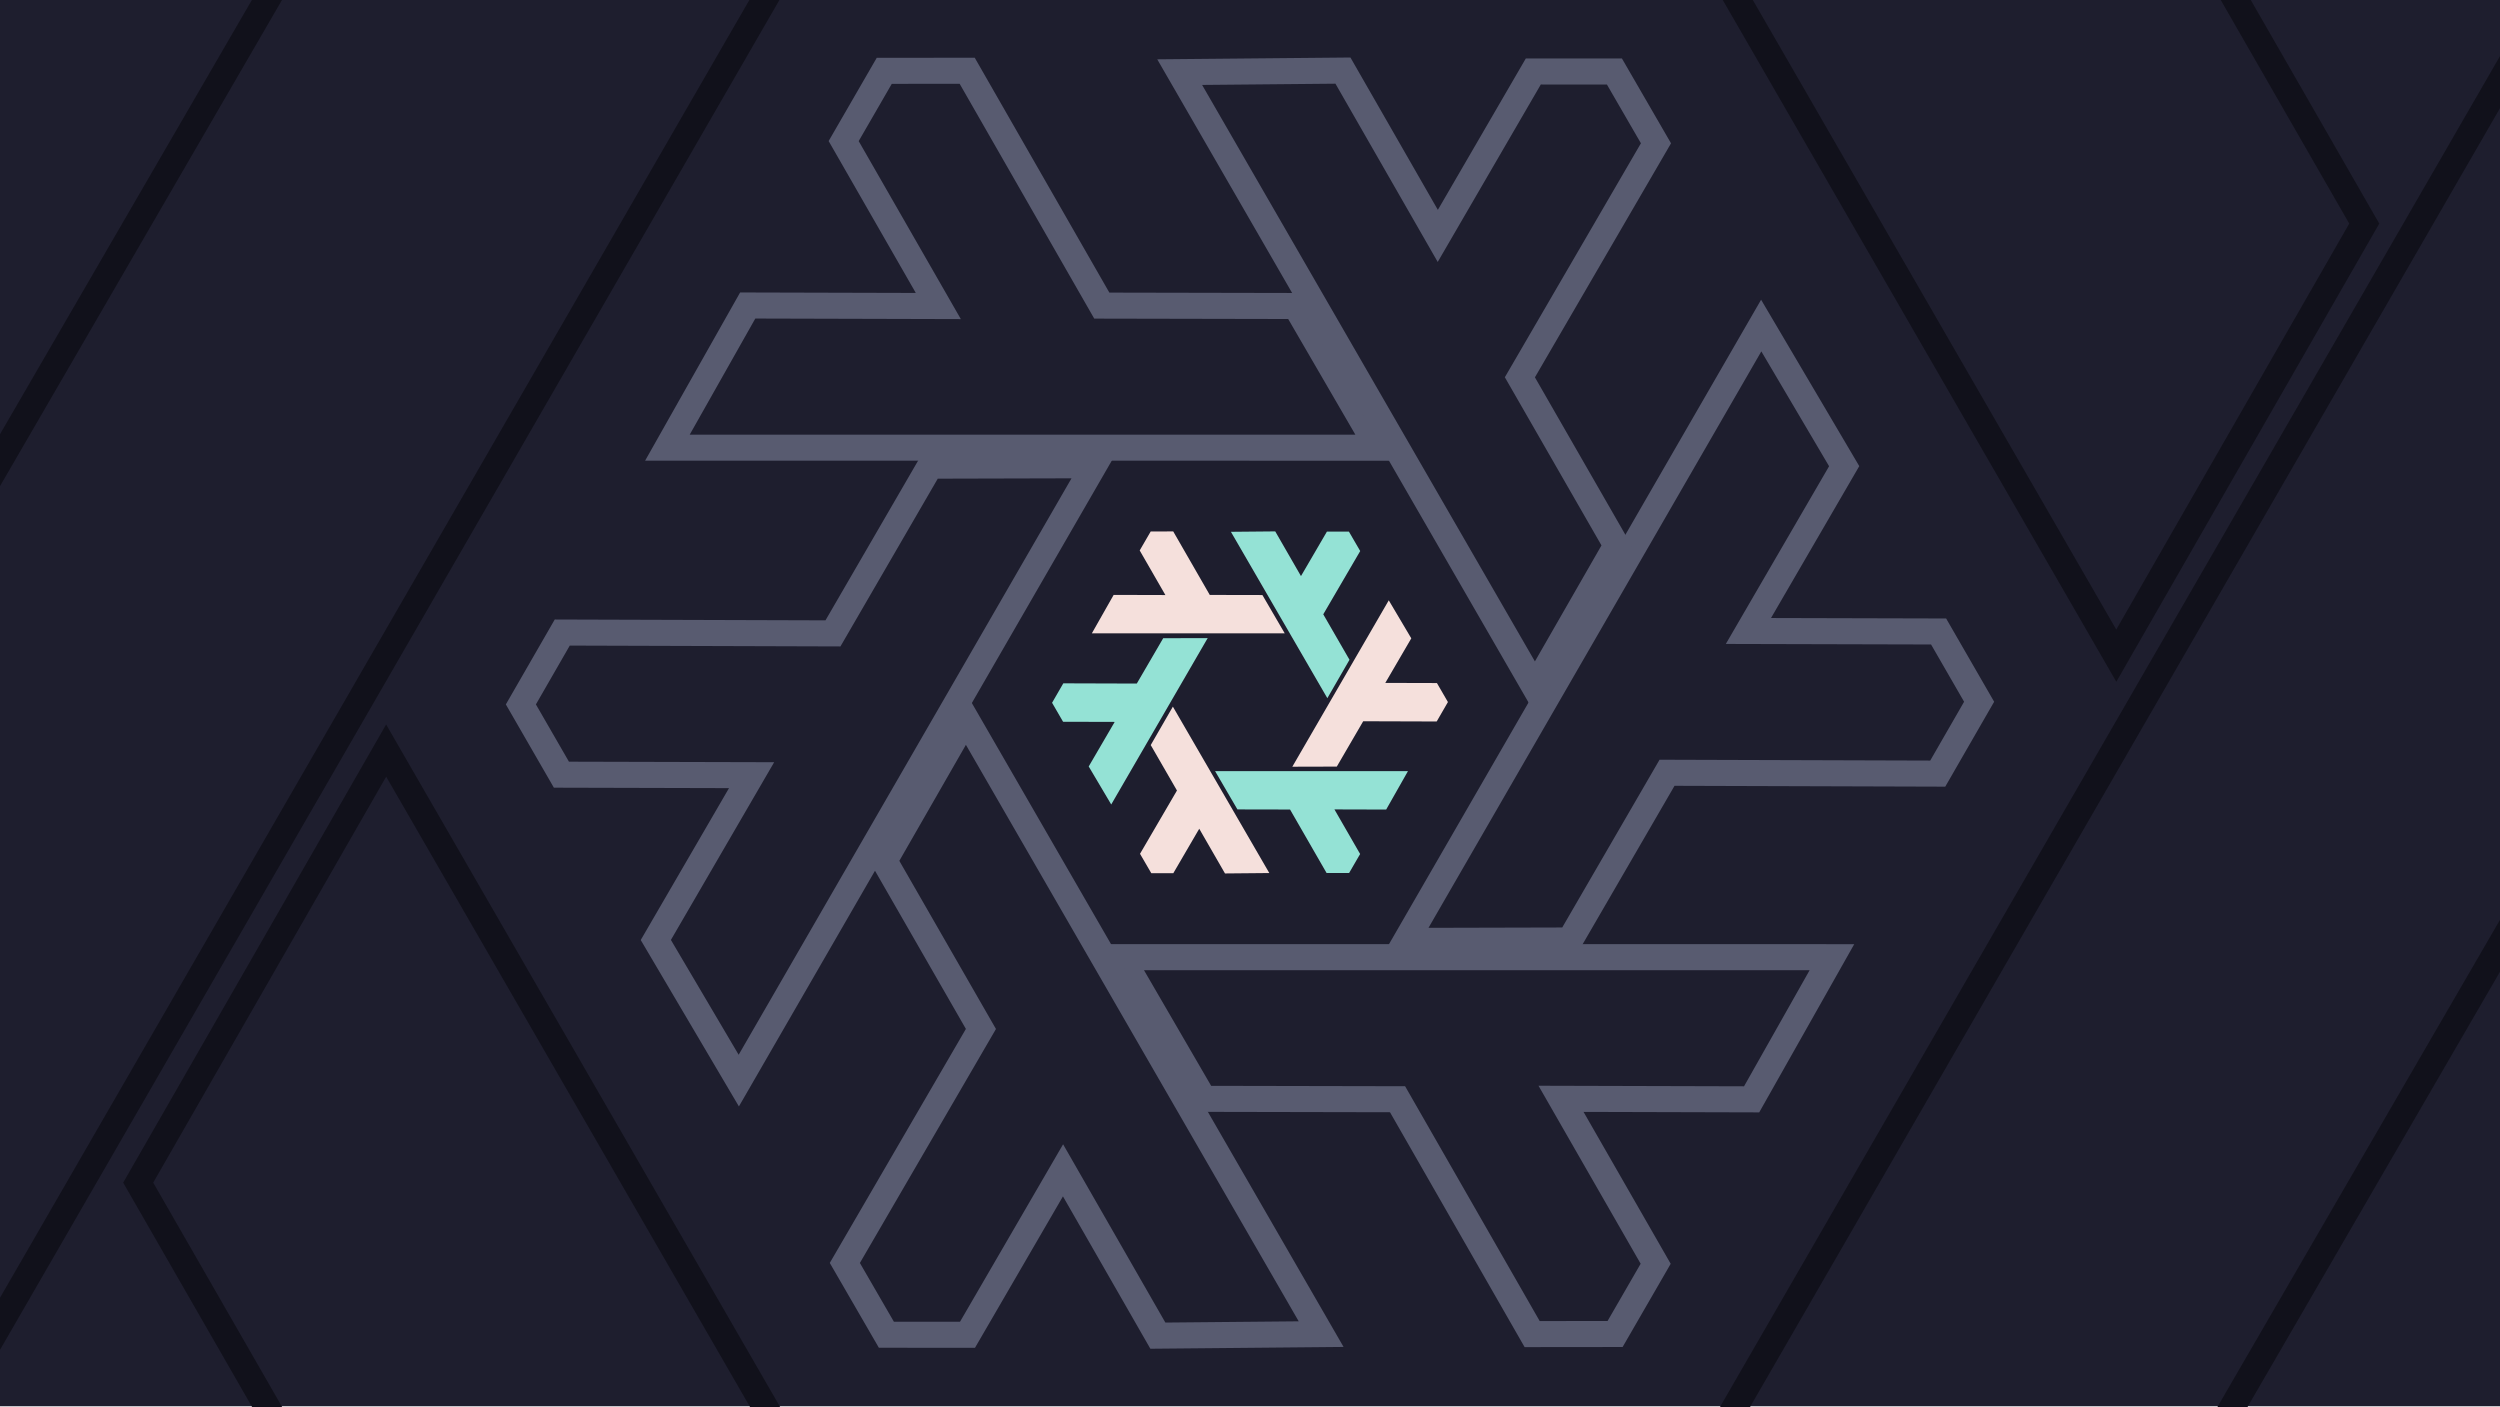
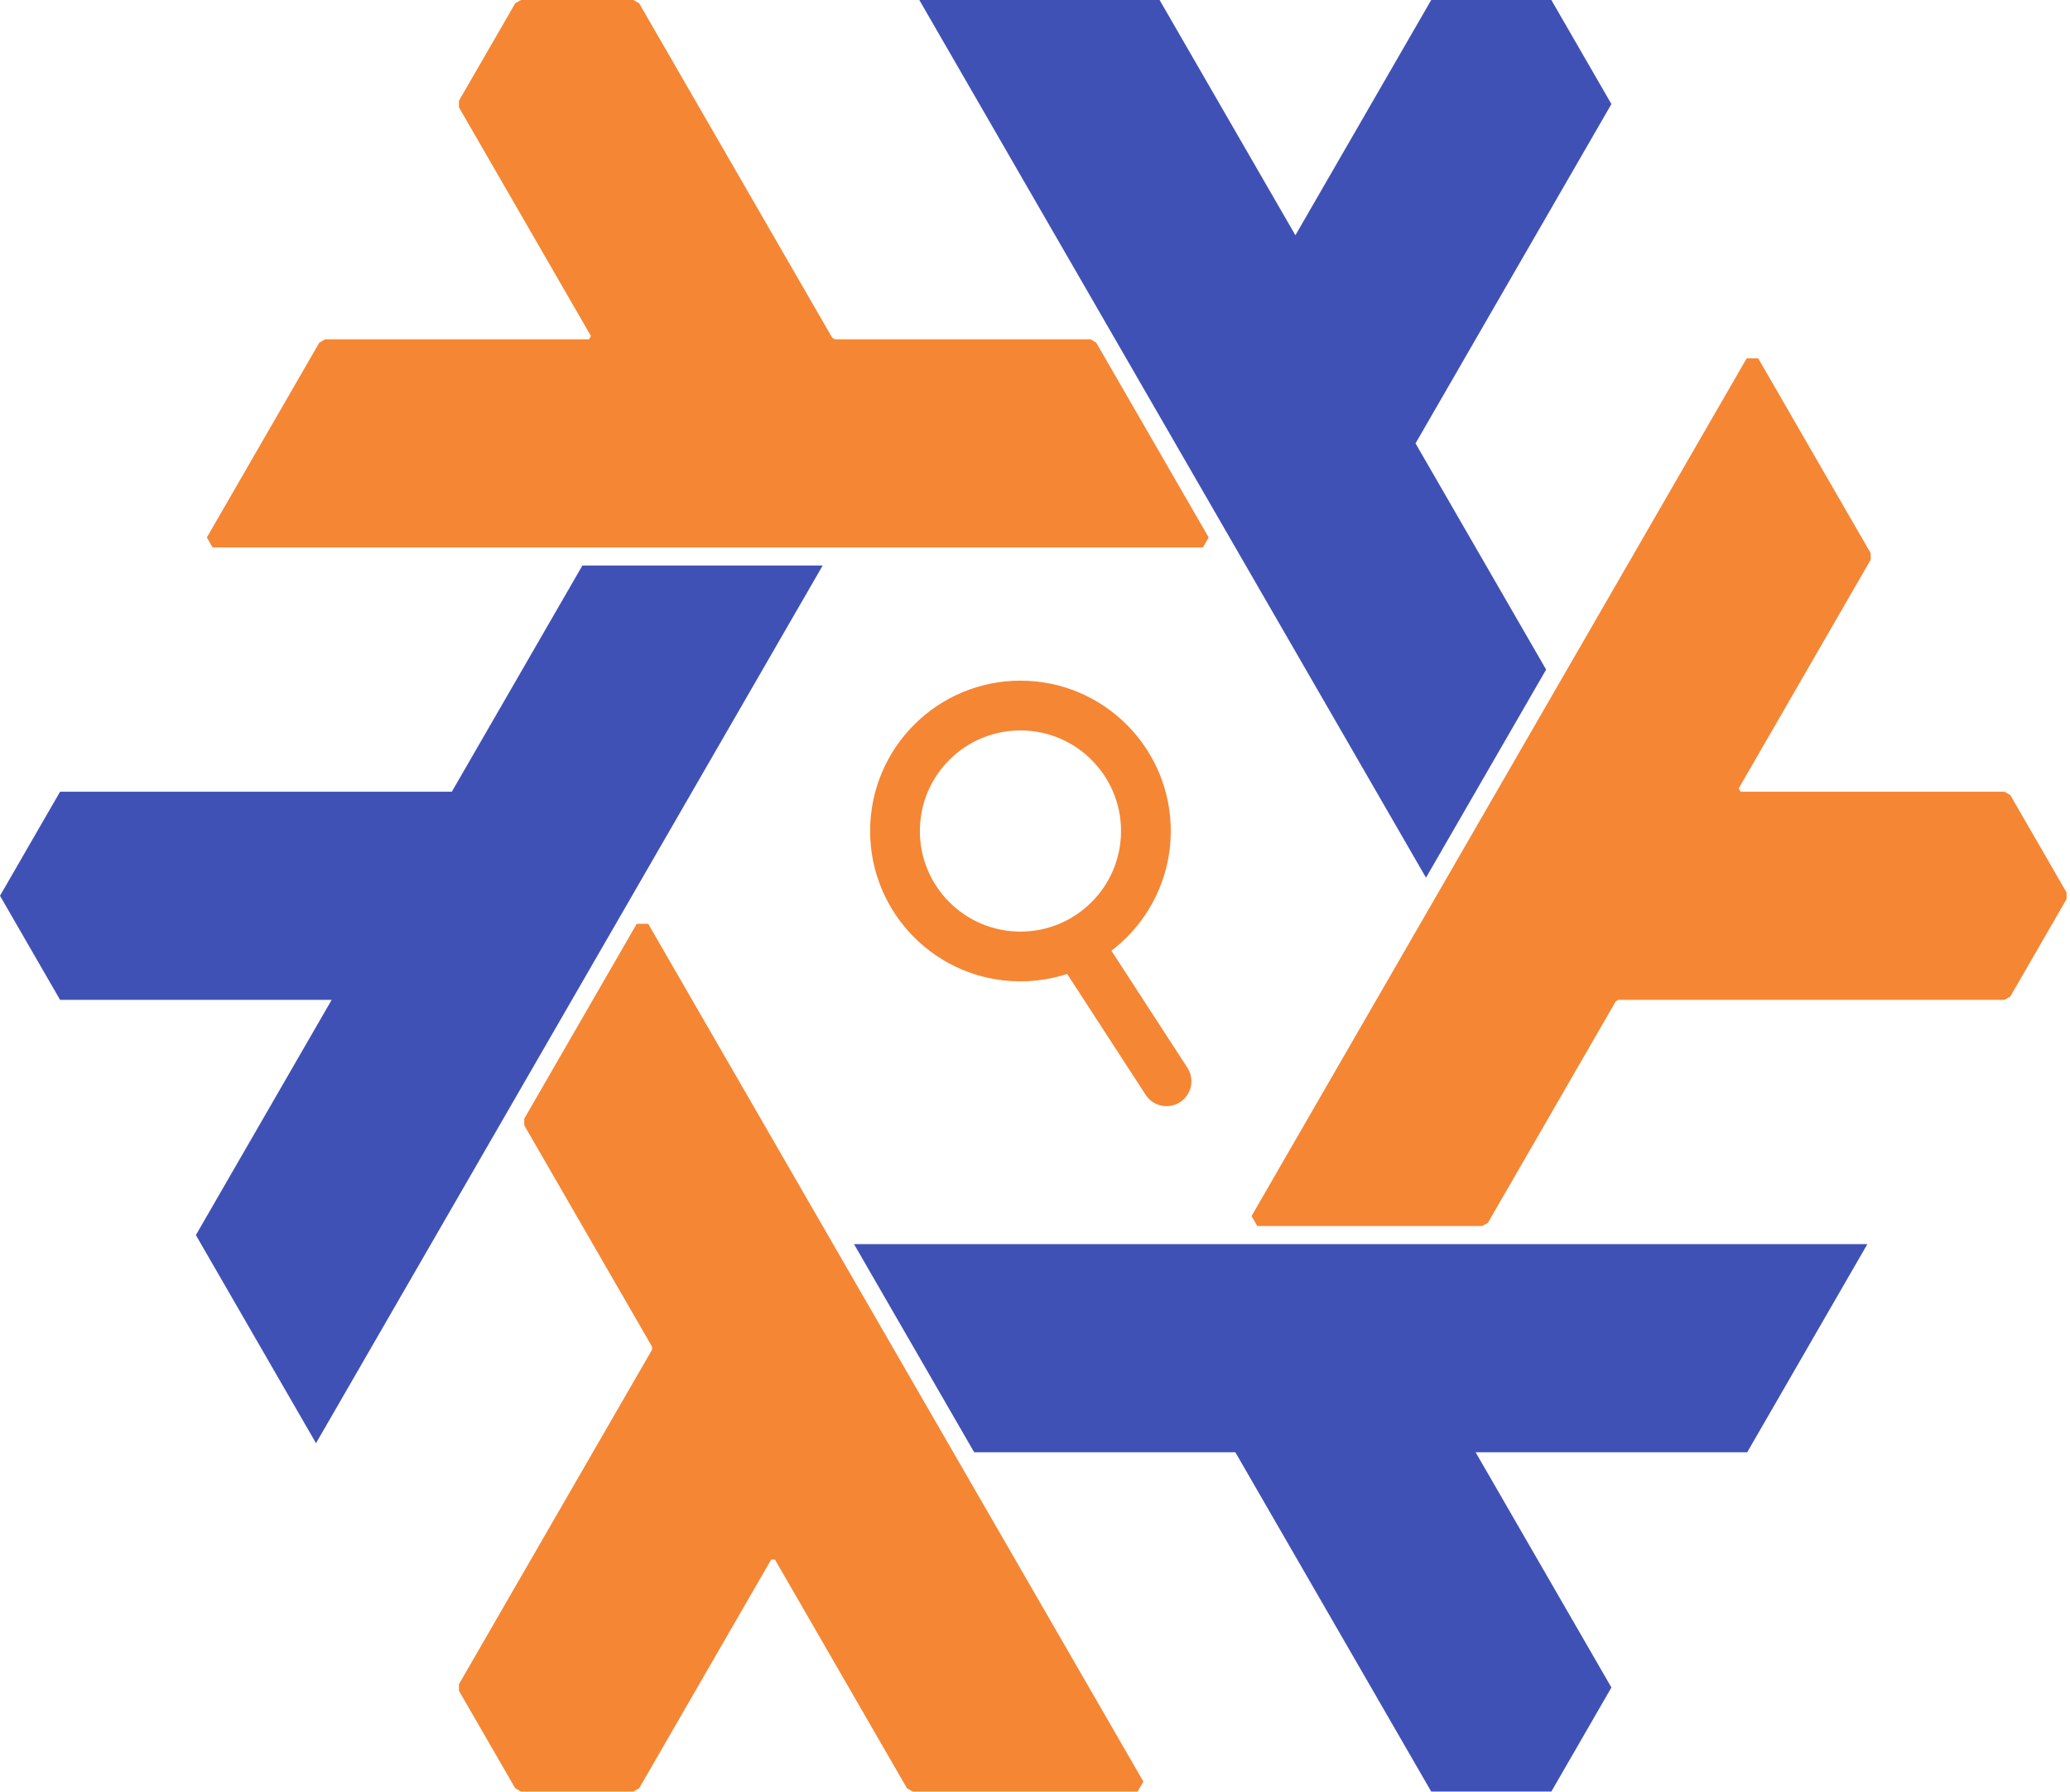
- <svg xmlns="http://www.w3.org/2000/svg" xmlns:xlink="http://www.w3.org/1999/xlink" width="3840" height="2160" viewBox="0 0 3840 2160" version="1.1" id="svg1" xml:space="preserve">
-   <defs id="defs1" />
-   <g id="layer2">
-     <rect style="fill:#1e1e2e;fill-opacity:1;fill-rule:nonzero;stroke-width:0.981" id="rect1" width="3840" height="2160" x="-2.3092639e-13" y="0" />
-   </g>
-   <g id="layer5">
-     <g id="g5" transform="matrix(5.139663,0,0,5.139663,-5216.385,-5096.458)" style="fill:none;fill-opacity:1;stroke:#11111b;stroke-width:7.783;stroke-linecap:butt;stroke-linejoin:miter;stroke-dasharray:none;stroke-opacity:1;paint-order:normal">
-       <path id="path3336-6-6" d="m 1271.606,1432.537 645.635,0.032 -72.966,129.164 -173.186,-0.48 86.006,149.875 -36.878,63.816 -75.356,0.083 -122.307,-213.396 -176.174,-0.357 z" style="display:inline;fill:none;fill-opacity:1;fill-rule:evenodd;stroke:#11111b;stroke-width:7.783;stroke-linecap:butt;stroke-linejoin:miter;stroke-miterlimit:4;stroke-dasharray:none;stroke-opacity:1;paint-order:normal" />
-       <path id="path4260-0-2" d="m 1130.331,1215.905 322.79,559.152 -148.342,1.392 -86.177,-150.223 -86.792,149.42 -73.706,-0.029 -37.75,-65.219 123.653,-212.619 -87.778,-152.75 z" style="color:#000000;clip-rule:nonzero;display:inline;overflow:visible;visibility:visible;isolation:auto;mix-blend-mode:normal;color-interpolation:sRGB;color-interpolation-filters:linearRGB;solid-color:#000000;solid-opacity:1;fill:none;fill-opacity:1;fill-rule:evenodd;stroke:#11111b;stroke-width:7.783;stroke-linecap:butt;stroke-linejoin:miter;stroke-miterlimit:4;stroke-dasharray:none;stroke-dashoffset:0;stroke-opacity:1;paint-order:normal;color-rendering:auto;image-rendering:auto;shape-rendering:auto;text-rendering:auto;enable-background:accumulate" />
-       <use x="0" y="0" xlink:href="#path3336-6-6" id="use3439-6-6" transform="rotate(120,1388.246,1201.911)" width="100%" height="100%" style="display:inline;fill:none;fill-opacity:1;stroke:#11111b;stroke-width:7.783;stroke-linecap:butt;stroke-linejoin:miter;stroke-dasharray:none;stroke-opacity:1;paint-order:normal" />
-       <use style="display:inline;fill:none;fill-opacity:1;stroke:#11111b;stroke-width:7.783;stroke-linecap:butt;stroke-linejoin:miter;stroke-dasharray:none;stroke-opacity:1;paint-order:normal" x="0" y="0" xlink:href="#path4260-0-2" id="use4354-5-1" transform="rotate(120,1388.649,1200.861)" width="100%" height="100%" />
-       <use x="0" y="0" xlink:href="#path3336-6-6" id="use3449-5-8" transform="rotate(-120,1388.773,1201.561)" width="100%" height="100%" style="display:inline;fill:none;fill-opacity:1;stroke:#11111b;stroke-width:7.783;stroke-linecap:butt;stroke-linejoin:miter;stroke-dasharray:none;stroke-opacity:1;paint-order:normal" />
-       <use style="display:inline;fill:none;fill-opacity:1;stroke:#11111b;stroke-width:7.783;stroke-linecap:butt;stroke-linejoin:miter;stroke-dasharray:none;stroke-opacity:1;paint-order:normal" x="0" y="0" xlink:href="#path4260-0-2" id="use4362-2-7" transform="rotate(-120,1388.515,1201.425)" width="100%" height="100%" />
-     </g>
-   </g>
-   <g id="layer4" transform="translate(-106.6129,-945.4329)">
-     <g id="g4" transform="matrix(1.690489,0,0,1.690489,-1367.031,-1375.364)" style="fill:none;fill-opacity:1;stroke:#585b70;stroke-opacity:1;stroke-width:23.662;stroke-dasharray:none;stroke-linejoin:miter">
-       <path id="path3336-6" d="m 1890.606,2242.537 645.635,0.032 -72.966,129.164 -173.186,-0.48 86.006,149.875 -36.878,63.816 -75.356,0.083 -122.307,-213.396 -176.174,-0.357 z" style="display:inline;fill:none;fill-opacity:1;fill-rule:evenodd;stroke:#585b70;stroke-width:23.662;stroke-linecap:butt;stroke-linejoin:miter;stroke-miterlimit:4;stroke-dasharray:none;stroke-opacity:1" />
-       <path id="path4260-0" d="m 1749.331,2025.905 322.79,559.152 -148.342,1.392 -86.177,-150.223 -86.792,149.42 -73.706,-0.029 -37.75,-65.219 123.653,-212.619 -87.778,-152.75 z" style="color:#000000;clip-rule:nonzero;display:inline;overflow:visible;visibility:visible;isolation:auto;mix-blend-mode:normal;color-interpolation:sRGB;color-interpolation-filters:linearRGB;solid-color:#000000;solid-opacity:1;fill:none;fill-opacity:1;fill-rule:evenodd;stroke:#585b70;stroke-width:23.662;stroke-linecap:butt;stroke-linejoin:miter;stroke-miterlimit:4;stroke-dasharray:none;stroke-dashoffset:0;stroke-opacity:1;color-rendering:auto;image-rendering:auto;shape-rendering:auto;text-rendering:auto;enable-background:accumulate" />
-       <use style="display:inline;fill:none;fill-opacity:1;stroke-width:23.662;stroke-dasharray:none;stroke:#585b70;stroke-opacity:1;stroke-linejoin:miter" x="0" y="0" xlink:href="#path4260-0" id="use4362-2" transform="rotate(-120,2007.515,2011.425)" width="100%" height="100%" />
-       <use x="0" y="0" xlink:href="#path3336-6" id="use3439-6" transform="rotate(120,2007.246,2011.911)" width="100%" height="100%" style="display:inline;fill:none;fill-opacity:1;stroke-width:23.662;stroke:#585b70;stroke-opacity:1;stroke-dasharray:none;stroke-linejoin:miter" />
-       <use style="display:inline;fill:none;fill-opacity:1;stroke-width:23.662;stroke:#585b70;stroke-opacity:1;stroke-dasharray:none;stroke-linejoin:miter" x="0" y="0" xlink:href="#path4260-0" id="use4354-5" transform="rotate(120,2007.649,2010.861)" width="100%" height="100%" />
-       <use x="0" y="0" xlink:href="#path3336-6" id="use3449-5" transform="rotate(-120,2007.773,2011.561)" width="100%" height="100%" style="display:inline;fill:none;fill-opacity:1;stroke-width:23.662;stroke:#585b70;stroke-opacity:1;stroke-dasharray:none;stroke-linejoin:miter" />
-     </g>
-   </g>
-   <g id="layer1">
-     <g style="display:none;fill:#000000" transform="matrix(0.2391065,0,0,0.2391065,1221.233,657.9922)" id="layer1-3">
-       <rect y="-2102.425" x="-1045.605" height="7145.461" width="7947.036" id="rect995" style="display:inline;opacity:1;fill:#000000;fill-opacity:1;stroke-width:10.361" />
-     </g>
-     <g id="g3" transform="matrix(0.4588971,0,0,0.4571,1073.109,525.95)">
-       <path id="path3336-6-5" d="m 1728.606,1440.537 645.635,0.032 -72.966,129.164 -173.186,-0.48 86.006,149.875 -36.878,63.816 -75.356,0.083 -122.307,-213.396 -176.174,-0.357 z" style="display:inline;fill:#94e2d5;fill-opacity:1;fill-rule:evenodd;stroke:none;stroke-width:87.577;stroke-linecap:butt;stroke-linejoin:round;stroke-miterlimit:4;stroke-dasharray:none;stroke-opacity:1" />
-       <path id="path4260-0-6" d="m 1587.331,1223.905 322.79,559.152 -148.342,1.392 -86.177,-150.223 -86.792,149.42 -73.706,-0.029 -37.75,-65.219 123.653,-212.619 -87.778,-152.75 z" style="color:#000000;clip-rule:nonzero;display:inline;overflow:visible;visibility:visible;isolation:auto;mix-blend-mode:normal;color-interpolation:sRGB;color-interpolation-filters:linearRGB;solid-color:#000000;solid-opacity:1;fill:#f5e0dc;fill-opacity:1;fill-rule:evenodd;stroke:none;stroke-width:87.577;stroke-linecap:butt;stroke-linejoin:round;stroke-miterlimit:4;stroke-dasharray:none;stroke-dashoffset:0;stroke-opacity:1;color-rendering:auto;image-rendering:auto;shape-rendering:auto;text-rendering:auto;enable-background:accumulate" />
-       <use x="0" y="0" xlink:href="#path3336-6-5" id="use3439-6-2" transform="rotate(120,1845.246,1209.911)" width="100%" height="100%" style="display:inline;fill:#000000;fill-opacity:1;stroke-width:11.051" />
-       <use style="display:inline;fill:#000000;fill-opacity:1;stroke-width:11.051" x="0" y="0" xlink:href="#path4260-0-6" id="use4354-5-9" transform="rotate(120,1845.649,1208.861)" width="100%" height="100%" />
-       <use x="0" y="0" xlink:href="#path3336-6-5" id="use3449-5-1" transform="rotate(-120,1845.773,1209.561)" width="100%" height="100%" style="display:inline;fill:#000000;fill-opacity:1;stroke-width:11.051" />
-       <use style="display:inline;fill:#6c72ff;fill-opacity:1;stroke:#00aea9;stroke-width:11.051;stroke-dasharray:none;stroke-opacity:0.994" x="0" y="0" xlink:href="#path4260-0-6" id="use4362-2-2" transform="rotate(-120,1845.515,1209.425)" width="100%" height="100%" />
-     </g>
+ <svg xmlns="http://www.w3.org/2000/svg" width="1248" height="1080" viewBox="0 0 1248 1080" fill="none">
+   <g clip-path="url(#clip0_103_38)">
+     <path d="M725.255 326H128.17L195.982 208.545H357.43L360.894 202.545L280.17 62.727L314.077 4H381.889L498.829 206.545L502.293 208.545H657.443L725.255 326ZM974.671 598.727L971.207 600.727L893.631 735.091H758.007L1056.55 218.001L1124.36 335.455L1043.64 475.273L1047.1 481.273H1208.55L1242.45 540L1208.55 598.727H974.671ZM387.347 558.909L685.89 1076H550.265L469.541 936.182H462.613L381.889 1076H314.077L280.17 1017.27L397.11 814.727V810.727L319.535 676.364L387.347 558.909Z" fill="#F58634" stroke="#F58634" stroke-width="8" stroke-linejoin="bevel" />
+     <path d="M859.725 521.091L561.183 4H696.807L777.531 143.818L780.995 149.818L784.46 143.818L865.184 4H932.996L966.902 62.727L849.963 265.273L848.808 267.273L849.963 269.273L927.537 403.636L859.725 521.091ZM489.066 344.909L190.523 861.999L122.711 744.545L203.435 604.727L206.899 598.727H199.971H38.522L4.619 540L38.522 481.273H272.402H274.712L275.866 479.273L353.441 344.909H489.066ZM521.818 754H1118.9L1051.09 871.455H889.642H882.714L886.178 877.455L966.902 1017.27L932.996 1076H865.184L748.244 873.455L747.089 871.455H744.78H589.63L521.818 754Z" fill="#4051B5" stroke="#4051B5" stroke-width="8" />
+     <circle cx="615.228" cy="500.955" r="75.635" transform="rotate(0.20246 615.228 500.955)" stroke="#F58634" stroke-width="30" />
+     <rect x="658.075" y="555.575" width="119.847" height="29" rx="14.5" transform="rotate(56.9966 658.075 555.575)" fill="#F58634" stroke="#F58634" />
  </g>
</svg>
